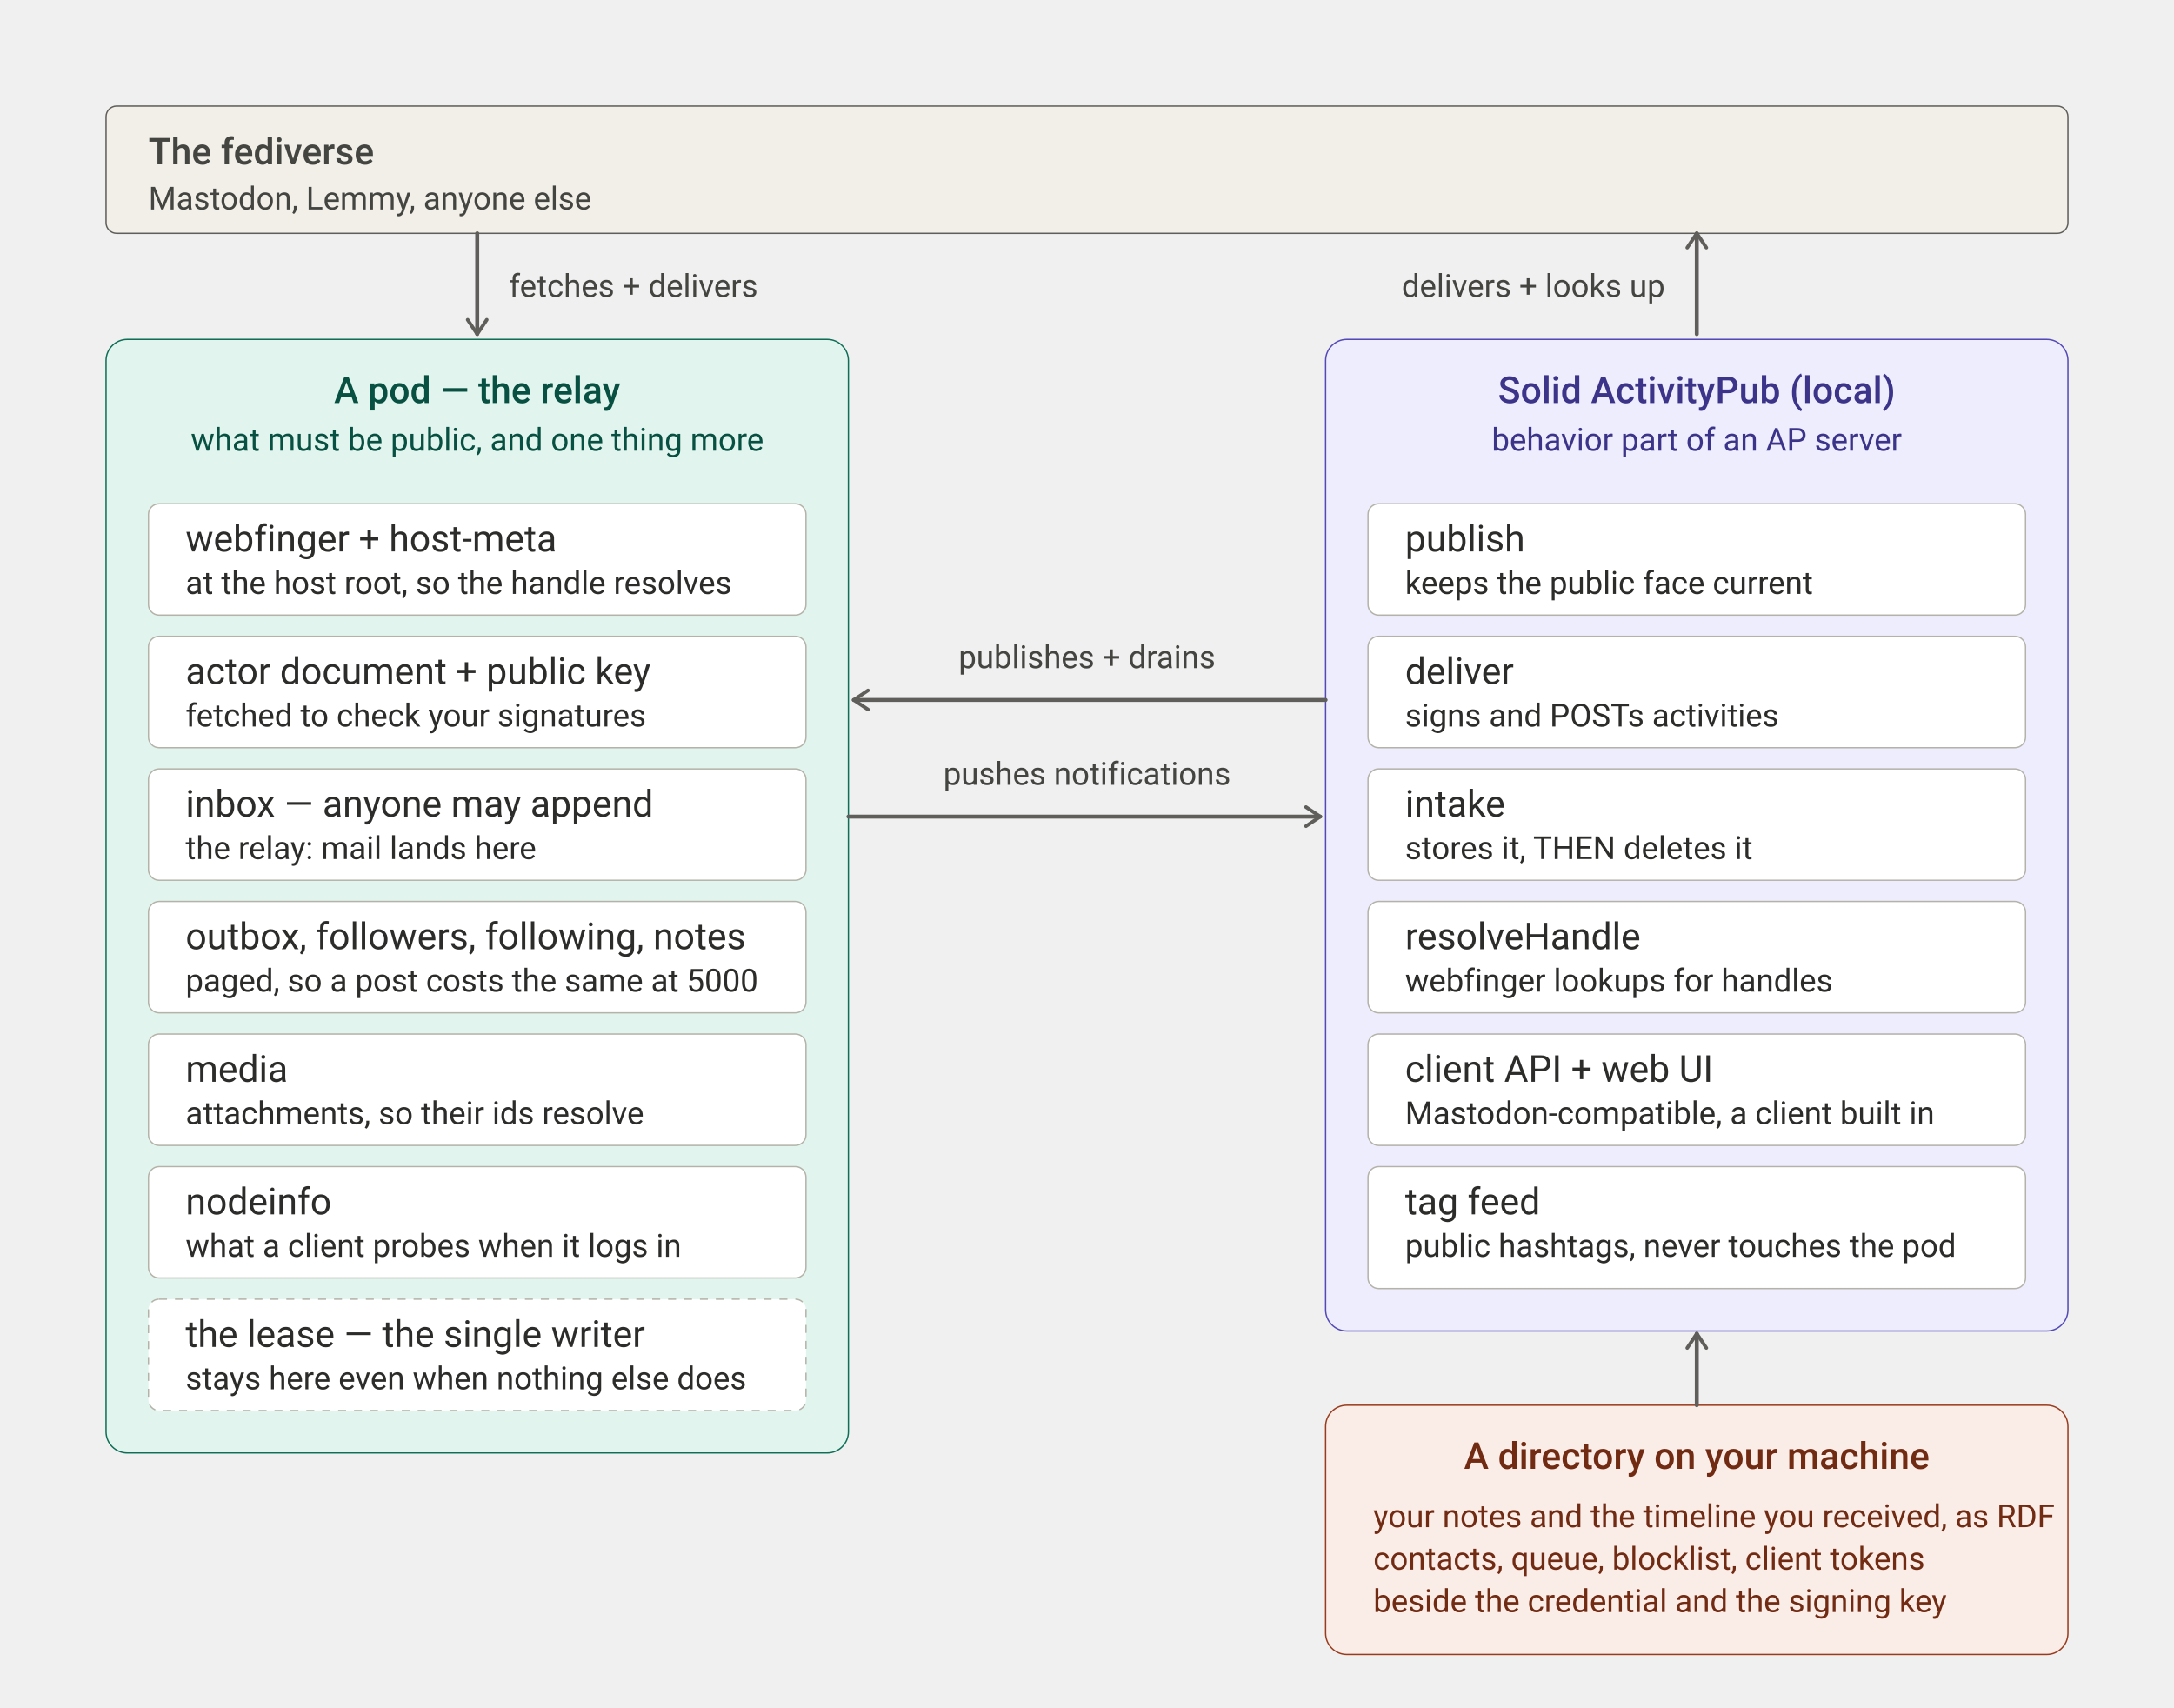
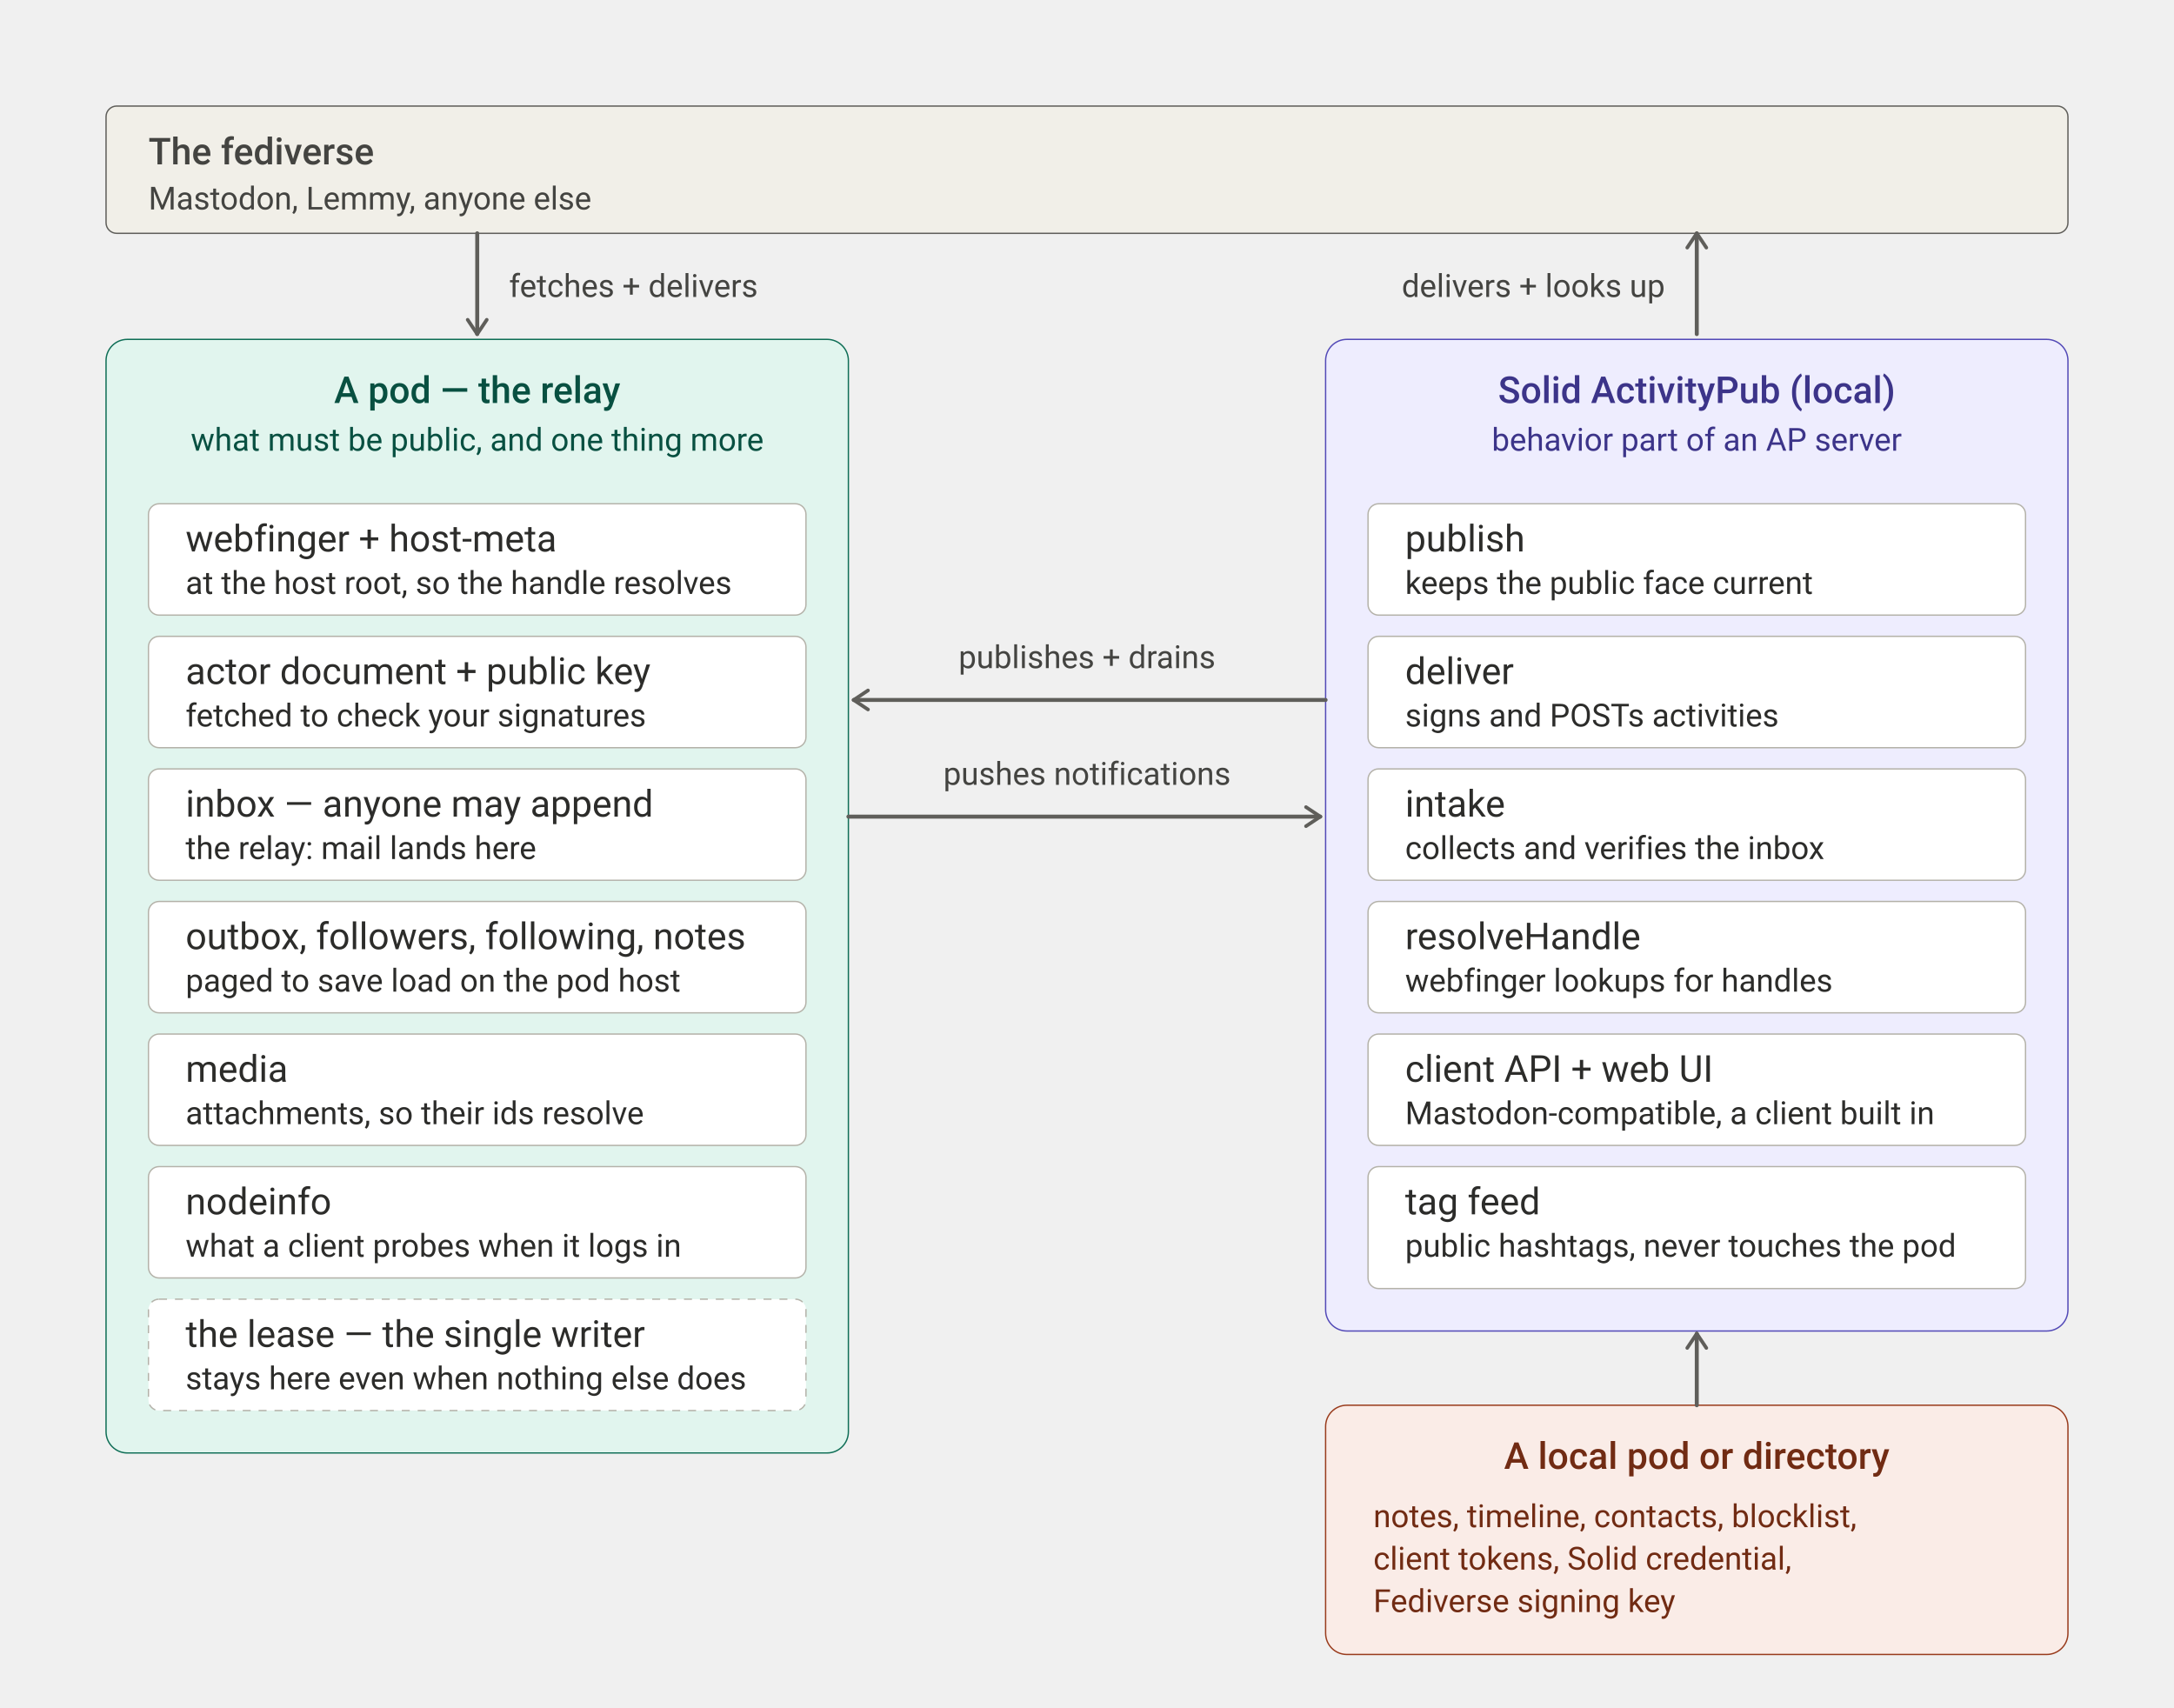
<svg xmlns="http://www.w3.org/2000/svg" width="820" height="644" viewBox="0 0 820 644" role="img" aria-labelledby="ttl dsc">
  <style>
  text { font-family: system-ui, -apple-system, "Segoe UI", Roboto, "Helvetica Neue", sans-serif; }
  .t  { font-size: 14px; font-weight: 400; }
  .th { font-size: 14px; font-weight: 500; }
  .ts { font-size: 12px; font-weight: 400; }
  .teal   { fill: #E1F5EE; stroke: #0F6E56; }
  .purple { fill: #EEEDFE; stroke: #534AB7; }
  .gray   { fill: #F1EFE8; stroke: #5F5E5A; }
  .coral  { fill: #FAECE7; stroke: #993C1D; }
  .box    { fill: #FFFFFF; stroke: #B4B2A9; }
  .tealtx   { fill: #085041; }
  .purpletx { fill: #3C3489; }
  .graytx   { fill: #444441; }
  .coraltx  { fill: #712B13; }
  .boxtx    { fill: #2C2C2A; }
  .arr { stroke: #5F5E5A; stroke-width: 1.5; fill: none; stroke-linecap: round; }
  @media (prefers-color-scheme: dark) {
    .teal   { fill: #085041; stroke: #5DCAA5; }
    .purple { fill: #3C3489; stroke: #AFA9EC; }
    .gray   { fill: #444441; stroke: #B4B2A9; }
    .coral  { fill: #712B13; stroke: #F0997B; }
    .box    { fill: #2C2C2A; stroke: #5F5E5A; }
    .tealtx   { fill: #9FE1CB; }
    .purpletx { fill: #CECBF6; }
    .graytx   { fill: #D3D1C7; }
    .coraltx  { fill: #F5C4B3; }
    .boxtx    { fill: #F1EFE8; }
    .arr { stroke: #B4B2A9; }
  }
</style>
  <defs>
    <marker id="arrow" viewBox="0 0 10 10" refX="8" refY="5" markerWidth="6" markerHeight="6" orient="auto-start-reverse">
      <path d="M2 1L8 5L2 9" fill="none" stroke="context-stroke" stroke-width="1.5" stroke-linecap="round" stroke-linejoin="round" />
    </marker>
  </defs>
  <rect class="gray" x="40" y="40" width="740" height="48" rx="4" stroke-width="0.5" />
  <text class="th graytx" x="56" y="62">The fediverse</text>
  <text class="ts graytx" x="56" y="79">Mastodon, Lemmy, anyone else</text>
  <rect class="teal" x="40" y="128" width="280" height="420" rx="8" stroke-width="0.5" />
  <text class="th tealtx" x="180" y="152" text-anchor="middle">A pod — the relay</text>
  <text class="ts tealtx" x="180" y="170" text-anchor="middle">what must be public, and one thing more</text>
  <rect class="box" x="56" y="190" width="248" height="42" rx="4" stroke-width="0.5" />
  <text class="t boxtx" x="70" y="208">webfinger + host-meta</text>
  <text class="ts boxtx" x="70" y="224">at the host root, so the handle resolves</text>
  <rect class="box" x="56" y="240" width="248" height="42" rx="4" stroke-width="0.5" />
  <text class="t boxtx" x="70" y="258">actor document + public key</text>
  <text class="ts boxtx" x="70" y="274">fetched to check your signatures</text>
  <rect class="box" x="56" y="290" width="248" height="42" rx="4" stroke-width="0.5" />
  <text class="t boxtx" x="70" y="308">inbox — anyone may append</text>
  <text class="ts boxtx" x="70" y="324">the relay: mail lands here</text>
  <rect class="box" x="56" y="340" width="248" height="42" rx="4" stroke-width="0.5" />
  <text class="t boxtx" x="70" y="358">outbox, followers, following, notes</text>
-   <text class="ts boxtx" x="70" y="374">paged, so a post costs the same at 5000</text>
+   <text class="ts boxtx" x="70" y="374">paged to save load on the pod host</text>
  <rect class="box" x="56" y="390" width="248" height="42" rx="4" stroke-width="0.5" />
  <text class="t boxtx" x="70" y="408">media</text>
  <text class="ts boxtx" x="70" y="424">attachments, so their ids resolve</text>
  <rect class="box" x="56" y="440" width="248" height="42" rx="4" stroke-width="0.5" />
  <text class="t boxtx" x="70" y="458">nodeinfo</text>
  <text class="ts boxtx" x="70" y="474">what a client probes when it logs in</text>
  <rect class="box" x="56" y="490" width="248" height="42" rx="4" stroke-width="0.5" stroke-dasharray="3 3" />
  <text class="t boxtx" x="70" y="508">the lease — the single writer</text>
  <text class="ts boxtx" x="70" y="524">stays here even when nothing else does</text>
  <rect class="purple" x="500" y="128" width="280" height="374" rx="8" stroke-width="0.5" />
  <text class="th purpletx" x="640" y="152" text-anchor="middle">Solid ActivityPub (local)</text>
  <text class="ts purpletx" x="640" y="170" text-anchor="middle">behavior part of an AP server</text>
  <rect class="box" x="516" y="190" width="248" height="42" rx="4" stroke-width="0.5" />
  <text class="t boxtx" x="530" y="208">publish</text>
  <text class="ts boxtx" x="530" y="224">keeps the public face current</text>
  <rect class="box" x="516" y="240" width="248" height="42" rx="4" stroke-width="0.5" />
  <text class="t boxtx" x="530" y="258">deliver</text>
  <text class="ts boxtx" x="530" y="274">signs and POSTs activities</text>
  <rect class="box" x="516" y="290" width="248" height="42" rx="4" stroke-width="0.5" />
  <text class="t boxtx" x="530" y="308">intake</text>
-   <text class="ts boxtx" x="530" y="324">stores it, THEN deletes it</text>
+   <text class="ts boxtx" x="530" y="324">collects and verifies the inbox</text>
  <rect class="box" x="516" y="340" width="248" height="42" rx="4" stroke-width="0.5" />
  <text class="t boxtx" x="530" y="358">resolveHandle</text>
  <text class="ts boxtx" x="530" y="374">webfinger lookups for handles</text>
  <rect class="box" x="516" y="390" width="248" height="42" rx="4" stroke-width="0.5" />
  <text class="t boxtx" x="530" y="408">client API + web UI</text>
  <text class="ts boxtx" x="530" y="424">Mastodon-compatible, a client built in</text>
  <rect class="box" x="516" y="440" width="248" height="46" rx="4" stroke-width="0.5" />
  <text class="t boxtx" x="530" y="458">tag feed</text>
  <text class="ts boxtx" x="530" y="474">public hashtags, never touches the pod</text>
  <line class="arr" x1="180" y1="88" x2="180" y2="126" marker-end="url(#arrow)" />
  <text class="ts graytx" x="192" y="112">fetches + delivers</text>
  <line class="arr" x1="640" y1="126" x2="640" y2="88" marker-end="url(#arrow)" />
  <text class="ts graytx" x="628" y="112" text-anchor="end">delivers + looks up</text>
  <text class="ts graytx" x="410" y="252" text-anchor="middle">publishes + drains</text>
  <line class="arr" x1="500" y1="264" x2="322" y2="264" marker-end="url(#arrow)" />
  <text class="ts graytx" x="410" y="296" text-anchor="middle">pushes notifications</text>
  <line class="arr" x1="320" y1="308" x2="498" y2="308" marker-end="url(#arrow)" />
  <rect class="coral" x="500" y="530" width="280" height="94" rx="8" stroke-width="0.5" />
-   <text class="th coraltx" x="640" y="554" text-anchor="middle">A directory on your machine</text>
-   <text class="ts coraltx" x="518" y="576">your notes and the timeline you received, as RDF</text>
-   <text class="ts coraltx" x="518" y="592">contacts, queue, blocklist, client tokens</text>
-   <text class="ts coraltx" x="518" y="608">beside the credential and the signing key</text>
+   <text class="th coraltx" x="640" y="554" text-anchor="middle">A local pod or directory</text>
+   <text class="ts coraltx" x="518" y="576">notes, timeline, contacts, blocklist,</text>
+   <text class="ts coraltx" x="518" y="592">client tokens, Solid credential,</text>
+   <text class="ts coraltx" x="518" y="608">Fediverse signing key</text>
  <line class="arr" x1="640" y1="530" x2="640" y2="503" marker-end="url(#arrow)" />
</svg>
